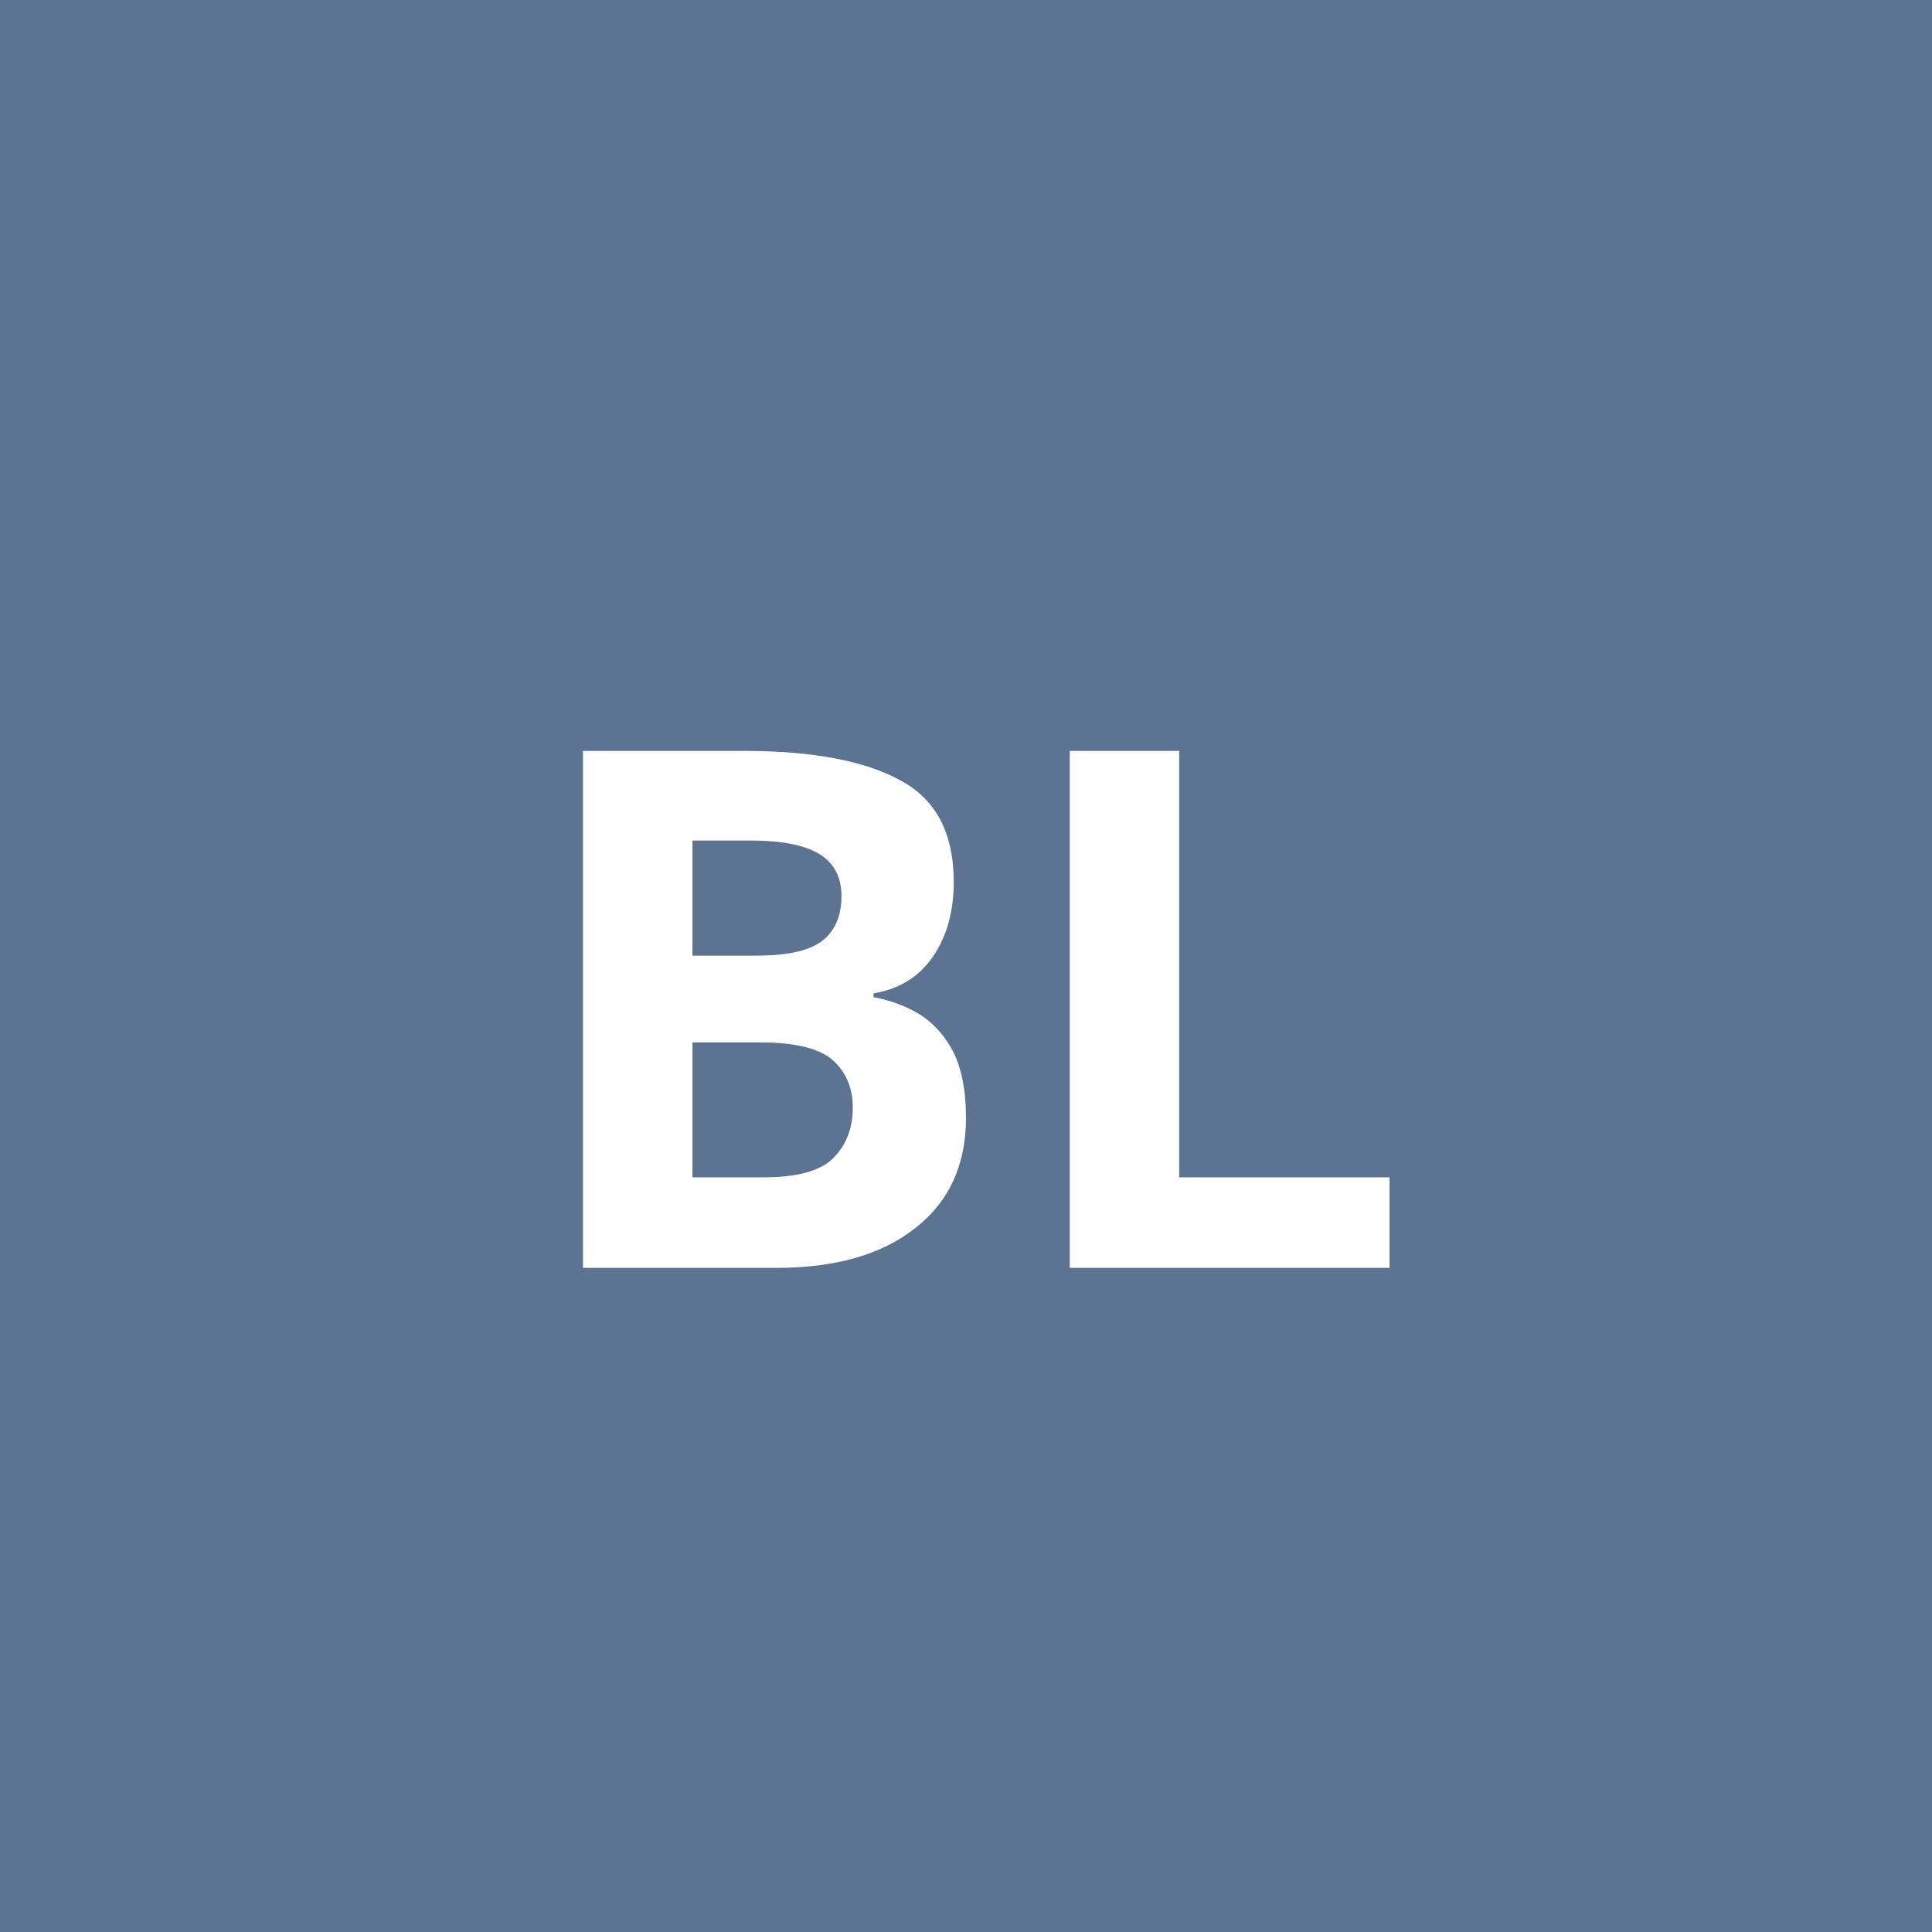
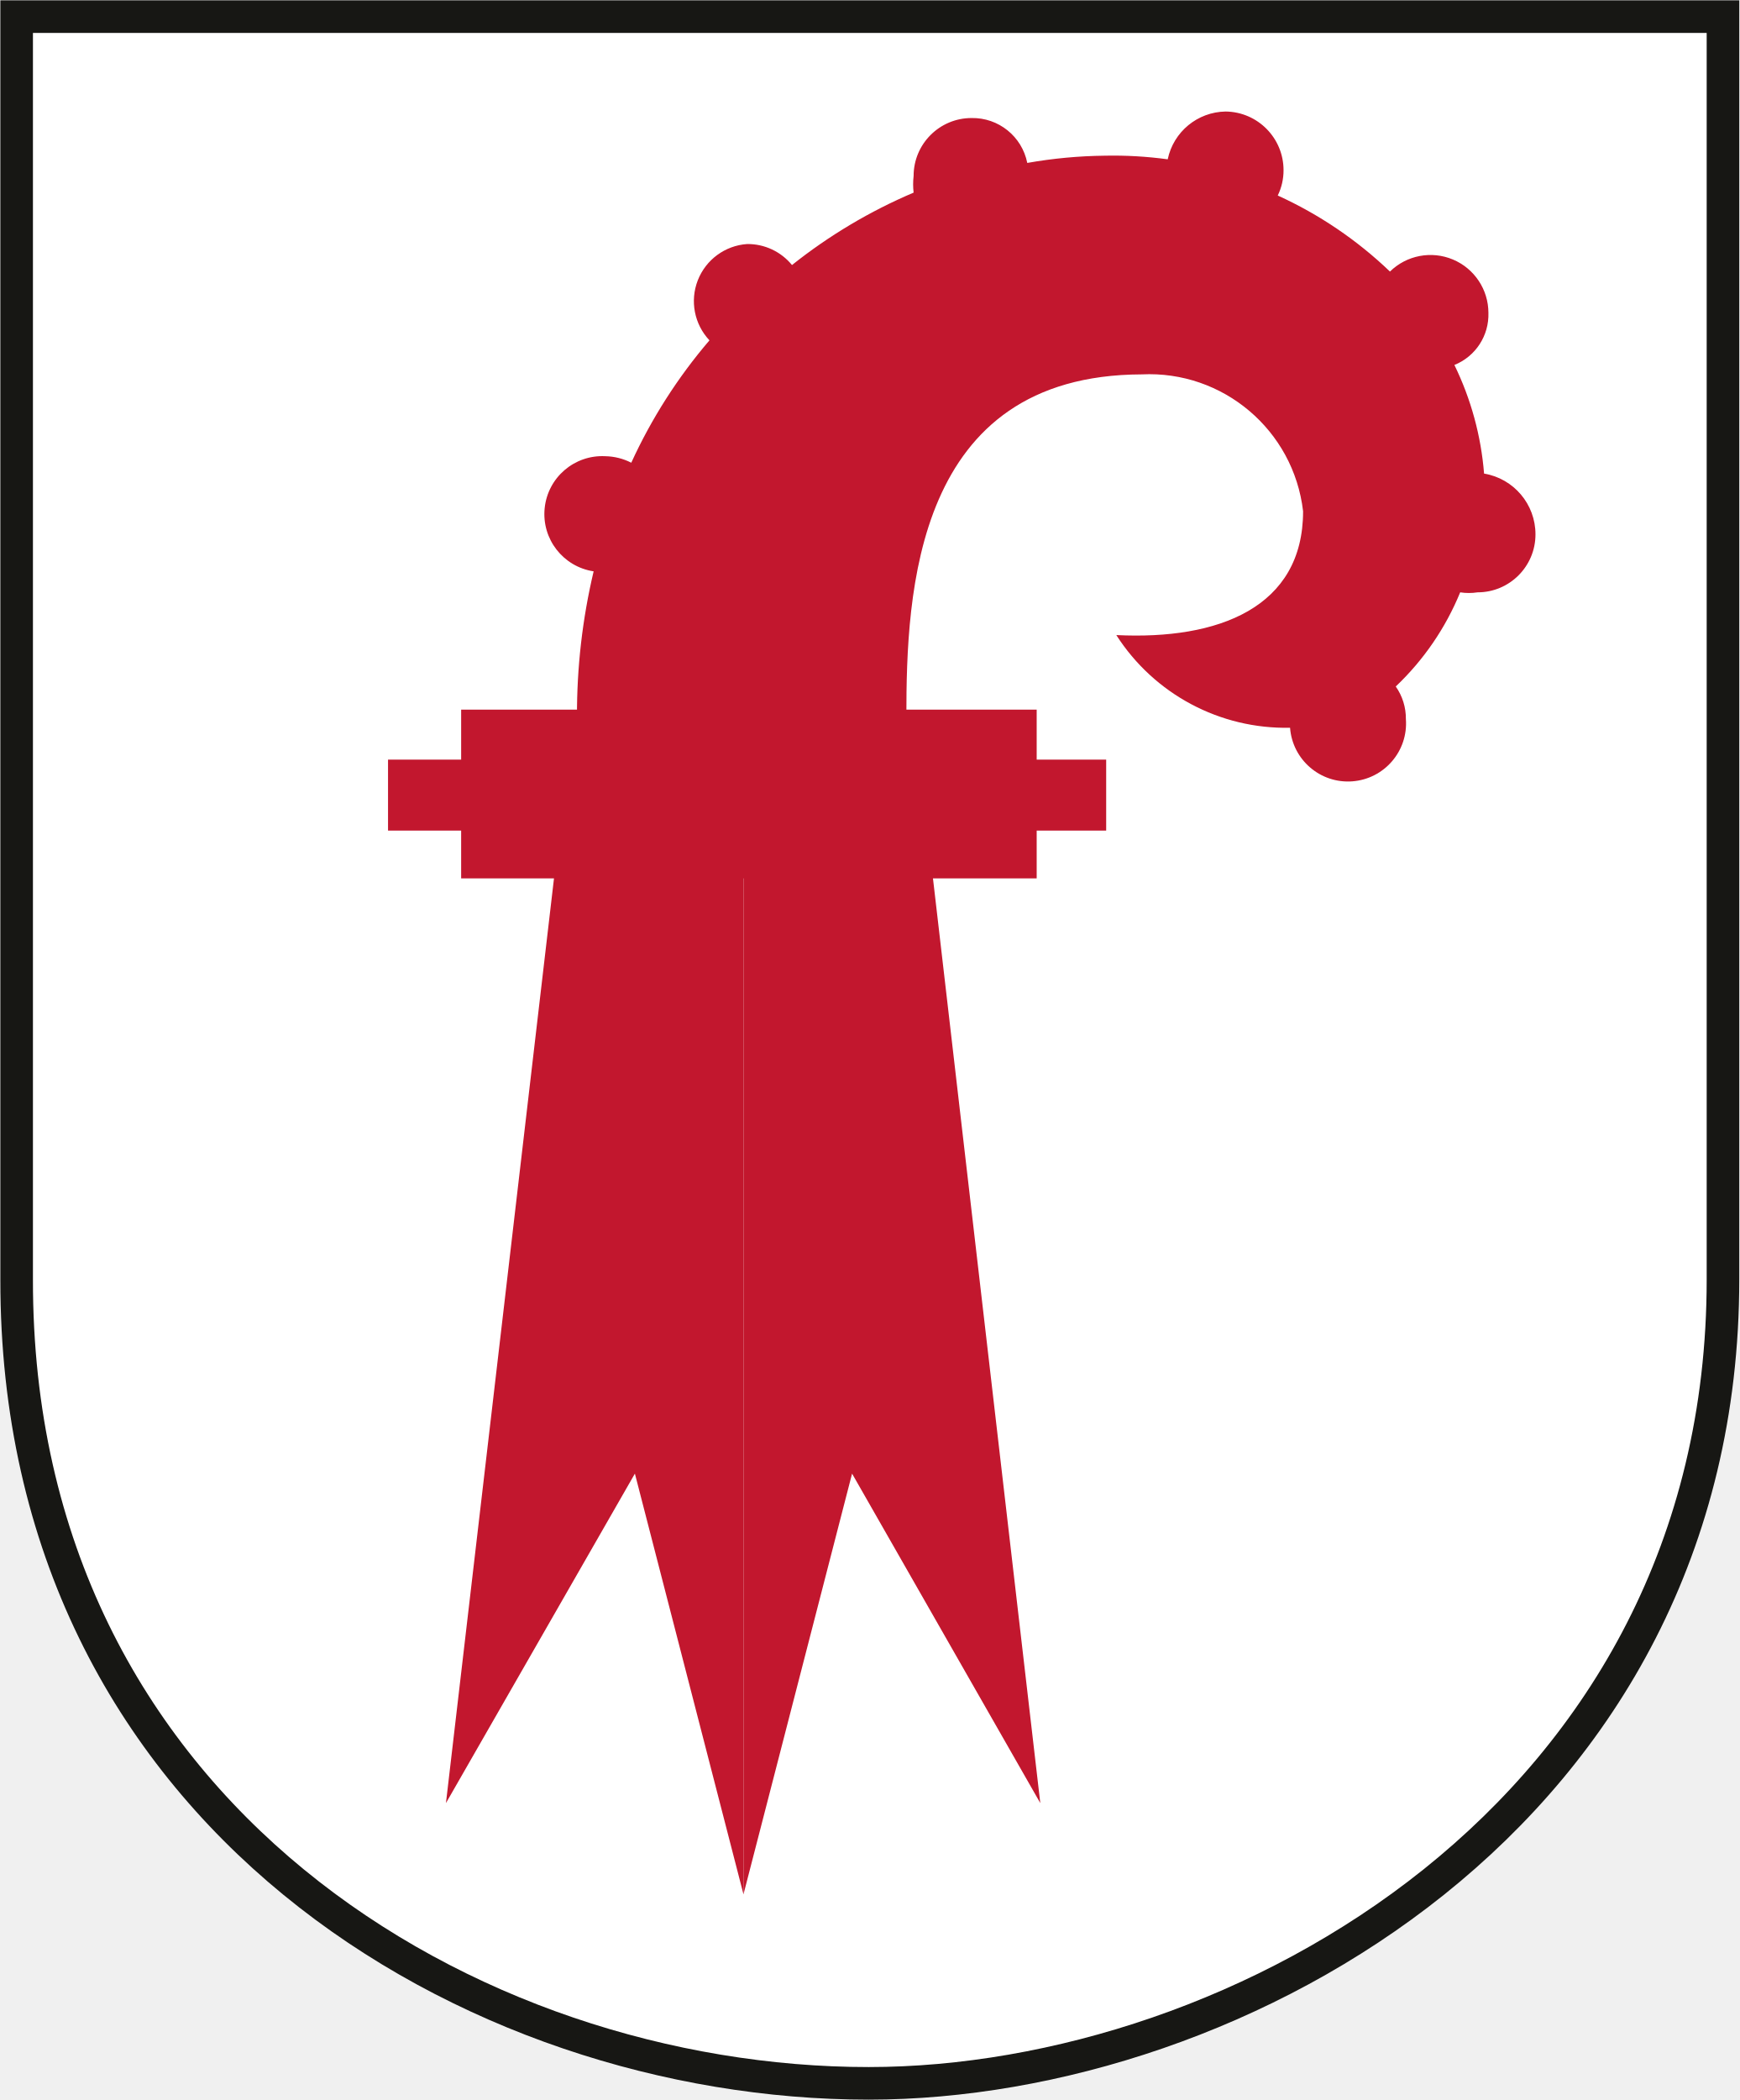
- <svg xmlns="http://www.w3.org/2000/svg" viewBox="0 0 32 32">
-   <rect width="32" height="32" fill="#5C7391" />
-   <text x="16" y="21" font-family="sans-serif" font-size="12" font-weight="700" fill="#fff" text-anchor="middle">BL</text>
+ <svg xmlns="http://www.w3.org/2000/svg" viewBox="0 0 24.03 29" preserveAspectRatio="xMinYMid">
+   <defs>
+     <style>.cls-1,.cls-4{fill:none;}.cls-2{clip-path:url(#clip-path);}.cls-3{fill:#fff;}.cls-4{stroke:#171714;stroke-miterlimit:3.86;stroke-width:0.45px;}.cls-5{fill:#c2172e;}</style>
+     <clipPath id="clip-path">
+       <rect class="cls-1" width="24.03" height="29" />
+     </clipPath>
+   </defs>
+   <g>
+     <g>
+       <g class="cls-2">
+         <path class="cls-3" d="M.23,17.67V.23H23.8V17.67c0,7.38-6.71,11.1-11.8,11.1C6.52,28.77.22,25.06.23,17.67" />
+         <path class="cls-4" d="M.23,17.67V.23H23.8V17.67c0,7.38-6.71,11.1-11.8,11.1C6.52,28.77.22,25.06.23,17.67Z" />
+       </g>
+       <polygon class="cls-5" points="8.77 20.35 6.16 24.9 7.67 11.98 10.27 11.98 10.27 26.16 8.77 20.35" />
+       <polygon class="cls-5" points="11.77 20.35 14.37 24.9 12.87 11.98 10.27 11.98 10.27 26.16 11.77 20.35" />
+       <g class="cls-2">
+         <path class="cls-5" d="M8.2,7.89a8.56,8.56,0,0,0-.23,2l4.55,0c0-1.7.11-4.71,3.25-4.72A2.14,2.14,0,0,1,18,7.06c0,1.33-1.17,1.78-2.58,1.71a2.78,2.78,0,0,0,2.4,1.28.8.8,0,0,0,1.6-.12.77.77,0,0,0-.14-.45,3.75,3.75,0,0,0,.89-1.3.79.79,0,0,0,.24,0,.8.8,0,0,0,.8-.8.85.85,0,0,0-.71-.84h0a4.18,4.18,0,0,0-.41-1.5.75.75,0,0,0,.47-.72.8.8,0,0,0-1.36-.57h0A5.59,5.59,0,0,0,17.65,2.7a.79.79,0,0,0,.08-.35.81.81,0,0,0-.8-.81.83.83,0,0,0-.8.66,5.57,5.57,0,0,0-.87-.05,6.55,6.55,0,0,0-1.07.1.77.77,0,0,0-.77-.62.8.8,0,0,0-.8.8,1,1,0,0,0,0,.23,7.24,7.24,0,0,0-1.68,1,.79.79,0,0,0-.62-.29A.79.79,0,0,0,9.8,4.7,7.22,7.22,0,0,0,8.72,6.39a.82.82,0,0,0-.36-.09A.8.8,0,0,0,8.2,7.89" />
+         <path class="cls-5" d="M14.32,11V9.8H6.37V11c.32,0,7.95,0,7.95,0" />
+       </g>
+       <rect class="cls-5" x="6.37" y="10.97" width="7.95" height="1.16" />
+       <rect class="cls-5" x="5.36" y="10.49" width="9.92" height="0.98" />
+     </g>
+   </g>
</svg>
